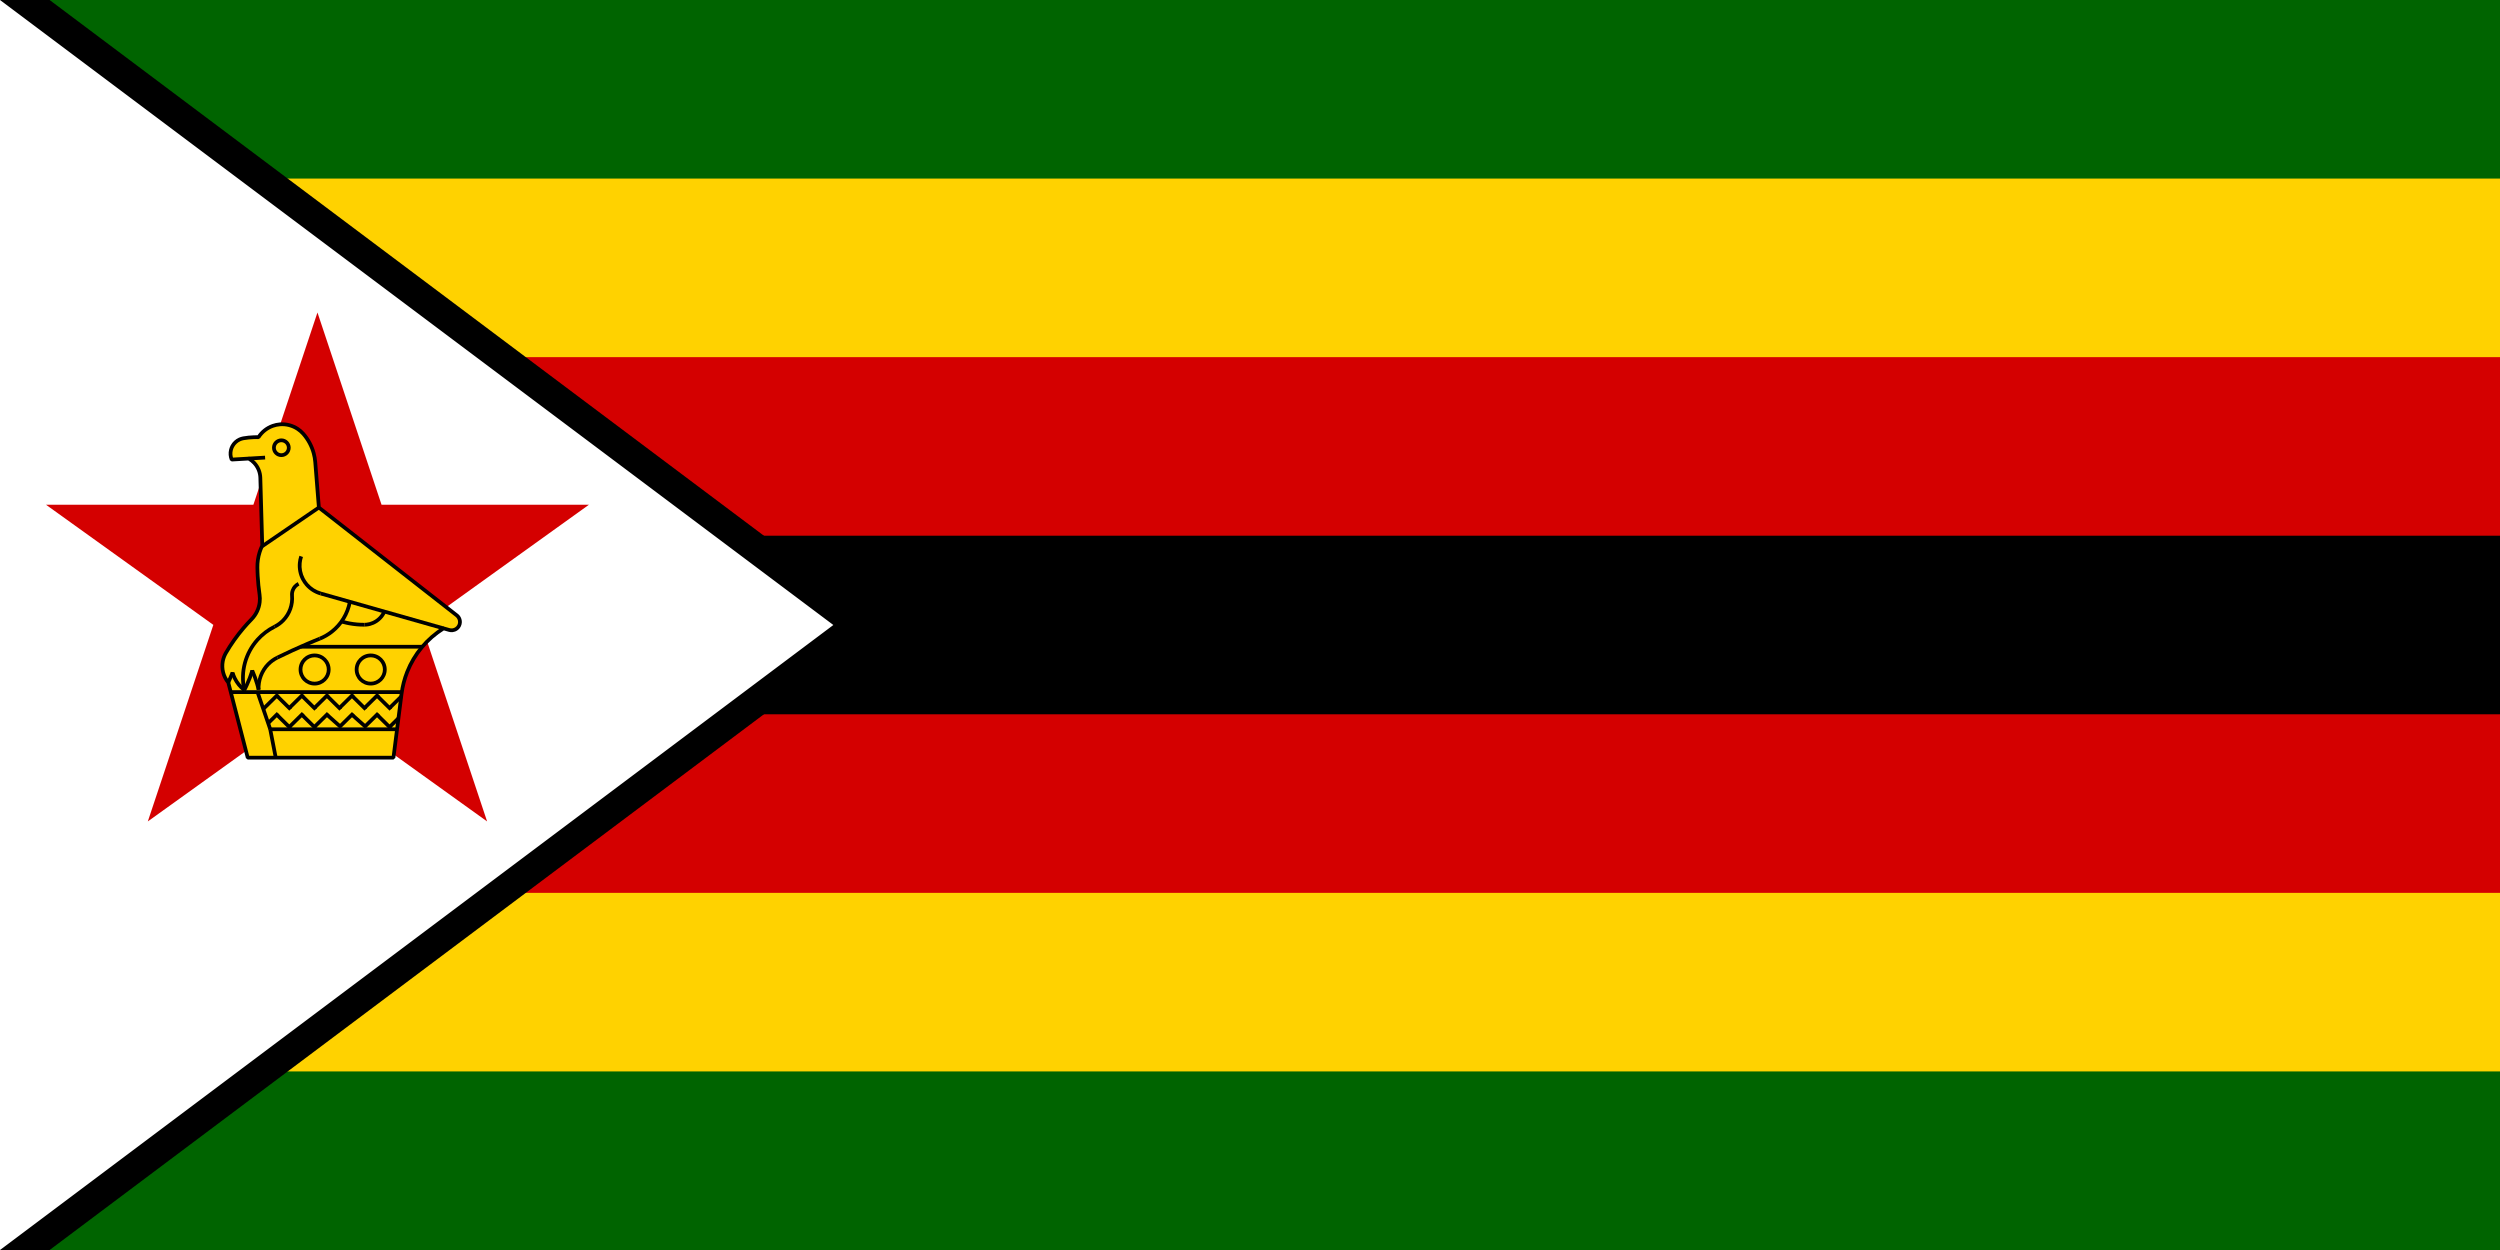
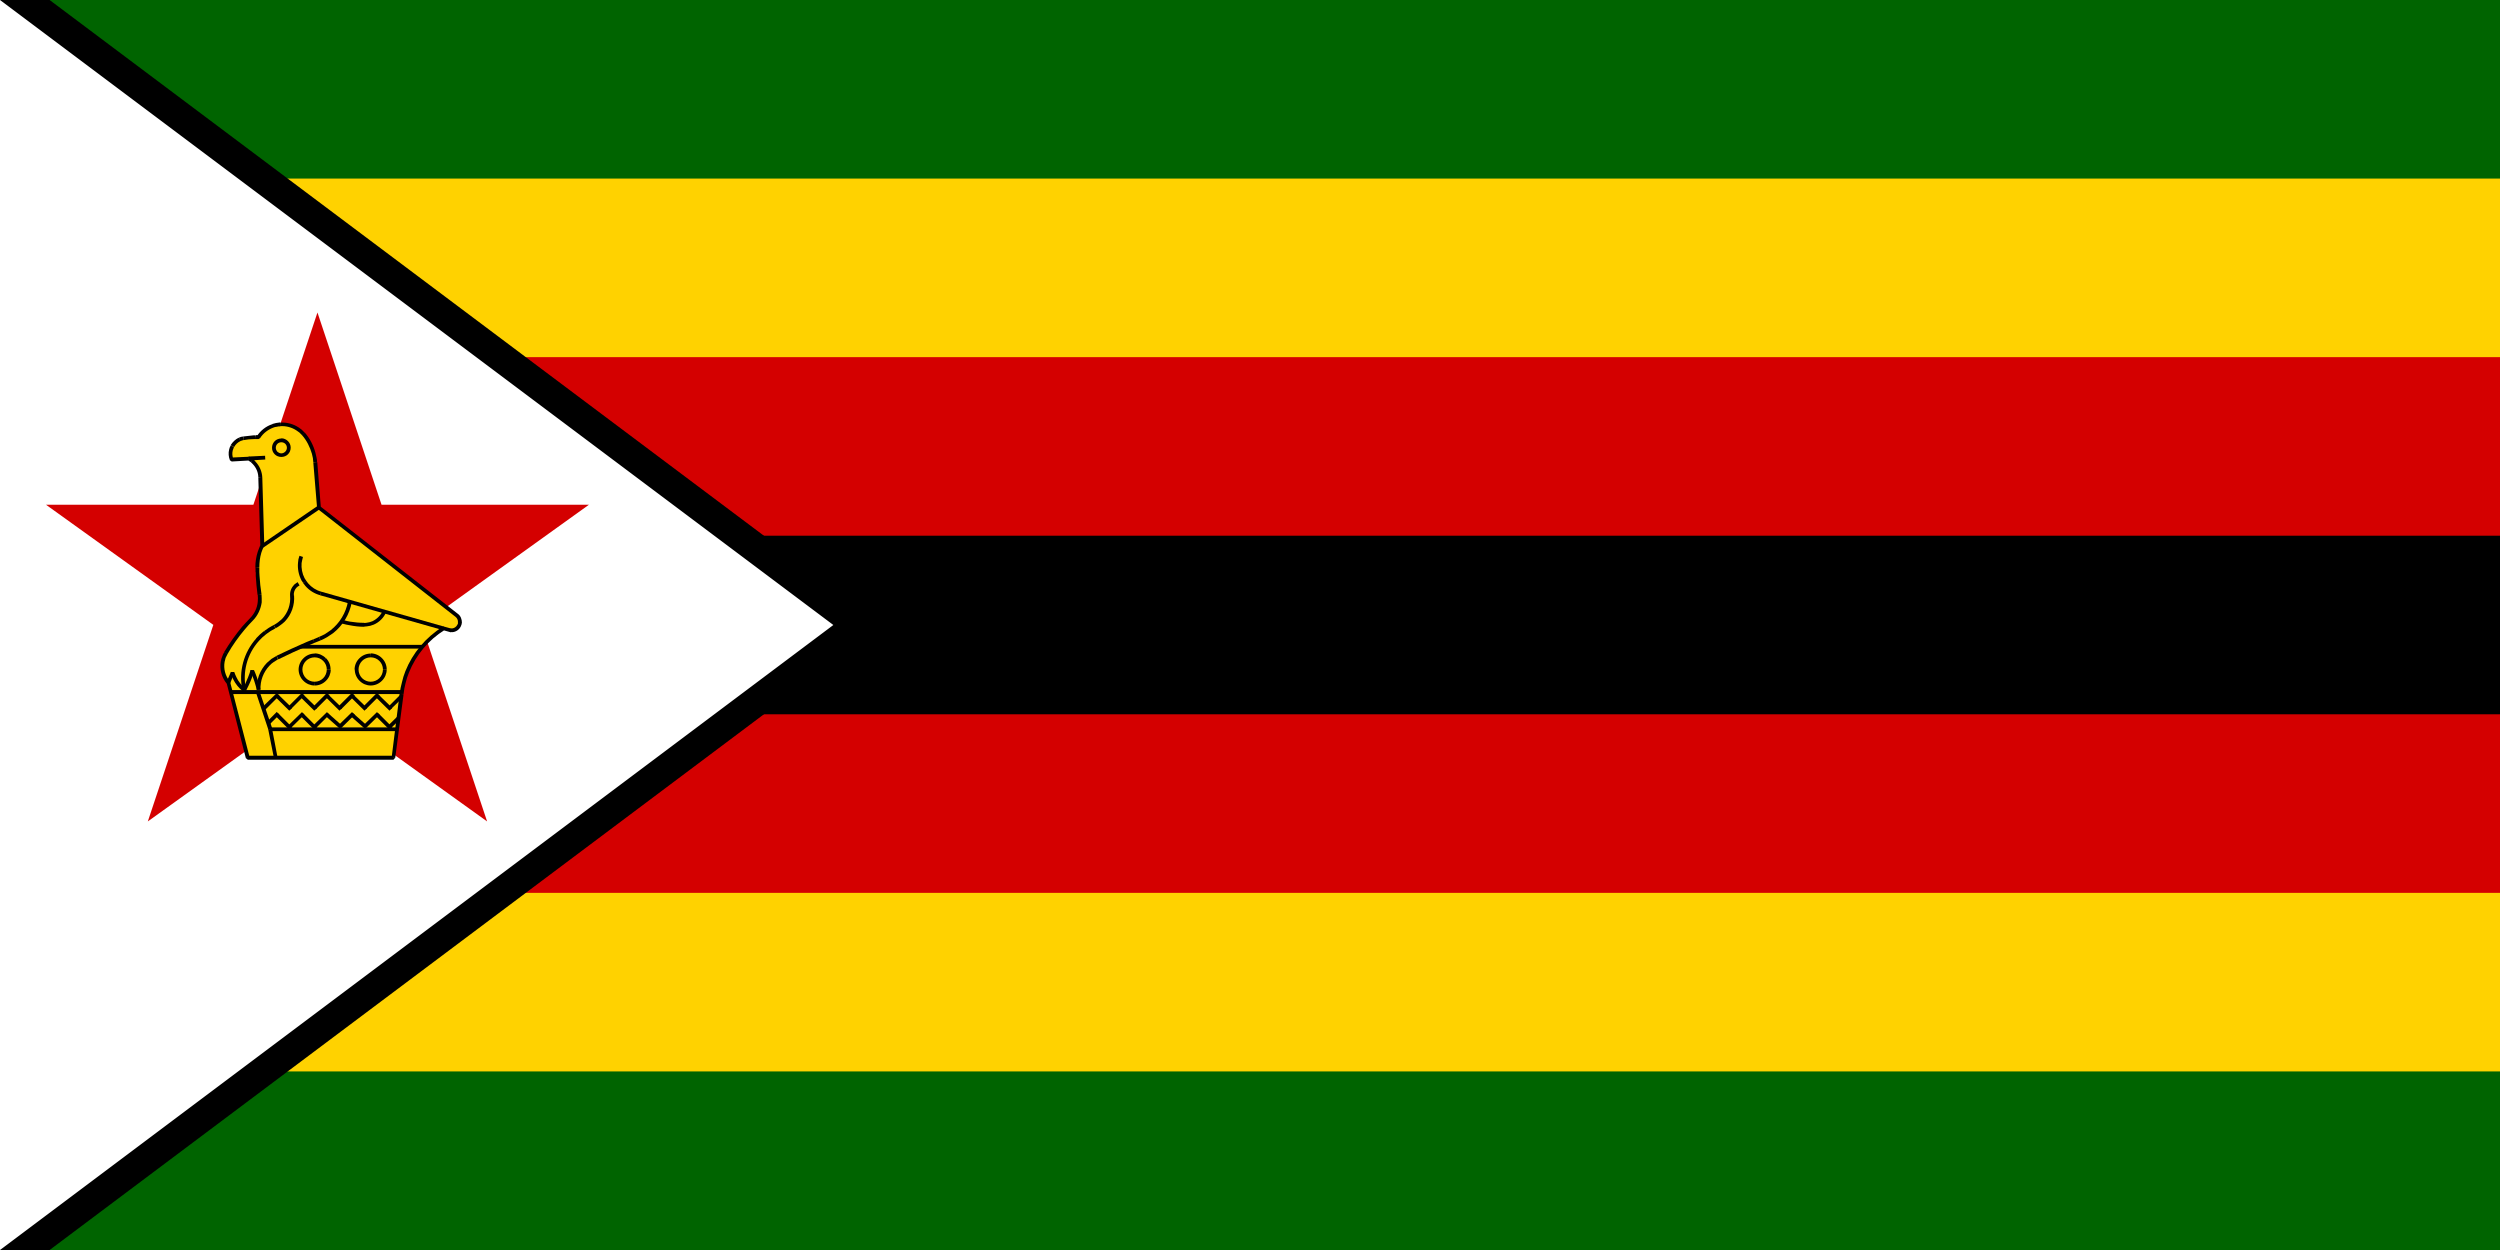
<svg xmlns="http://www.w3.org/2000/svg" width="1260" height="630">
-   <path d="M0 0h1260v630H0z" fill="#006400" />
-   <path d="M0 90h1260v450H0z" fill="#ffd200" />
-   <path d="M0 180h1260v270H0z" fill="#d40000" />
+   <path fill="#006400" d="M0 0h1260v630H0z" />
+   <path fill="#ffd200" d="M0 90h1260v450H0z" />
+   <path fill="#d40000" d="M0 180h1260v270H0z" />
  <path d="M0 270h1260v90H0z" />
-   <path d="M0 0v630l420-315z" stroke="#000" stroke-width="30" />
-   <path d="M0 0v630l420-315z" fill="#fff" />
-   <path id="star5" fill="#d40000" d="M0-25L15,20L-24-8L24-8L-15,20" transform="translate(160,300)scale(5.7)" />
-   <path d="M152.876 218.668c-2.928-3.353-7.263-5.134-11.703-4.806-4.44.327-8.466 2.726-10.87 6.473-2.549-.062-5.099.125-7.612.557-2.351.404-4.39 1.855-5.542 3.943-1.154 2.087-1.295 4.586-.386 6.79l8.589-.509c3.519 1.986 5.74 5.67 5.856 9.709l.968 34.131c-1.659 3.428-2.498 7.195-2.45 11.005.059 4.585.423 9.161 1.091 13.698.67 4.556-.828 9.163-4.05 12.453-4.994 5.1-9.336 10.799-12.927 16.967-2.757 4.739-2.271 10.691 1.217 14.919l9.786 37.866h73.45l4.076-32.127c1.73-13.64 9.508-25.775 21.178-33.043l2.89.821c1.942.55 4.001-.35 4.916-2.15.914-1.8.427-3.995-1.164-5.239l-69.482-54.332-1.826-22.868c-.421-5.274-2.527-10.272-6.005-14.258" fill="#ffd200" fill-rule="evenodd" />
-   <path d="M152.172 219.29l-.058-.065 1.407-1.245.058.065zm-.058-.065c-.38-.43-.793-.838-1.229-1.218l1.238-1.416c.487.425.956.89 1.398 1.389zm.012-2.637v.003l-.619.708zm-1.238 1.422c-.436-.38-.892-.727-1.357-1.036l1.039-1.57c.548.364 1.068.759 1.556 1.184zm-1.357-1.036c-2.414-1.604-5.326-2.387-8.29-2.168l-.133-1.887c3.374-.249 6.699.649 9.462 2.485zm-8.29-2.168l-.087.008-.132-1.887.087-.008zm-.227-1.88h.009l.066.943zm.147 1.887c-.601.047-1.173.13-1.709.245l-.391-1.842c.661-.141 1.315-.24 1.953-.29zm-1.709.245c-.559.118-1.11.276-1.644.465l-.627-1.775c.61-.216 1.24-.395 1.88-.532zm-1.644.465c-2.734.968-5.109 2.825-6.712 5.321l-1.584-1.016c1.83-2.852 4.543-4.975 7.669-6.08zm-6.712 5.321l-.815.435.022-.943zm-.815.435c-.092-.002-.187-.004-.252-.004l.022-1.886c.111.001.196.004.276.004l-.045 1.887zm-.252-.004h-.003l.014-.943zm-.003 0c-.346-.004-.695-.008-1.037-.004l-.014-1.886c.361-.003.726-.002 1.082.004zm-1.037-.004c-.327.002-.676.012-1.033.022l-.066-1.886c.346-.012.709-.022 1.084-.022zm-1.033.022c-1.718.061-3.427.24-5.104.527l-.317-1.856c1.779-.306 3.571-.493 5.355-.557zm-5.104.527l-.037.008-.317-1.856.037-.008.317 1.856zm-.358-1.85h.003l.158.928-.163-.928zm.325 1.856c-.295.051-.581.122-.851.205l-.551-1.799c.357-.11.719-.2 1.078-.263zm-.851.205c-.266.082-.538.188-.806.309l-.774-1.717c.325-.147.668-.279 1.029-.39zm-1.584-1.408h.003l.387.859zm.781 1.717c-1.338.608-2.465 1.636-3.188 2.947l-1.651-.907c.923-1.675 2.357-2.985 4.058-3.758zm-4.842 2.048l.003-.008.825.453zm1.658.892l-.051.095-1.658-.892.051-.095zm-1.709-.793v-.004l.829.446-.829-.442zm1.658.883c-.13.245-.252.511-.36.793l-1.76-.671c.124-.327.281-.666.462-1.005zm-2.119.126v-.004l.88.336-.88-.332zm1.76.663c-.103.272-.19.55-.259.828l-1.826-.449c.087-.353.197-.702.325-1.042zm-2.085.382v-.003l.913.224zm1.826.443c-.345 1.409-.24 2.912.324 4.283l-1.739.714c-.718-1.742-.85-3.648-.412-5.439zm-.49 5.583l-.925-.586.87-.357zm-.111-1.886l8.589-.509.111 1.887-8.589.509zm8.589-.509l.512.122-.456.821zm.512.122c.128.072.184.104.217.123l-.96 1.621c-.095-.056-.172-.102-.172-.102l.913-1.643zm.217.123c.519.306 1.015.651 1.481 1.027l-1.178 1.467c-.393-.317-.815-.61-1.261-.873zm1.481 1.027c.464.374.903.782 1.305 1.216l-1.377 1.281c-.34-.367-.711-.712-1.106-1.03zm1.305 1.216c2.036 2.186 3.252 5.071 3.339 8.139l-1.886.051c-.074-2.608-1.105-5.056-2.83-6.909zm3.339 8.139l.968 34.13-1.887.051-.968-34.131zm.968 34.13l-.096.434-.847-.408.943-.026zm-.096.434c-.055.113-.132.277-.209.445l-1.709-.789c.062-.136.132-.284.223-.473zm-1.918-.34v-.003l.854.395-.854-.39zm1.709.781c-.207.452-.404.923-.588 1.4l-1.754-.678c.191-.497.403-1.001.633-1.503zm-2.345.725l.003-.003.877.339zm1.76.672c-.181.472-.346.949-.496 1.429l-1.799-.56c.162-.516.34-1.032.535-1.54zm-.496 1.429c-.734 2.357-1.095 4.829-1.064 7.32l-1.886.022c-.034-2.682.357-5.351 1.152-7.901l1.799.56zm-1.064 7.32c.001.159.003.322.009.496l-1.886.03c-.002-.157-.003-.332-.009-.505l1.886-.022zm.009.496c.012.612.026 1.243.051 1.886l-1.886.066c-.022-.622-.041-1.266-.051-1.923l1.886-.03zm.051 1.886c.02.601.05 1.231.087 1.885l-1.886.103c-.034-.612-.063-1.254-.087-1.922zm.087 1.885c.171 3.129.483 6.235.934 9.305l-1.865.272c-.464-3.158-.784-6.321-.956-9.474zm.934 9.305l.009.044-1.865.272-.009-.044zm.009.044v.003l-.932.133zm0 .003c.098.682.152 1.364.161 2.033l-1.887.022c-.009-.599-.055-1.199-.139-1.789l1.865-.265zm.161 2.033c.009.666-.026 1.341-.105 2.011l-1.872-.214c.066-.578.097-1.175.09-1.776l1.887-.022zm-.105 2.011c-.398 3.413-1.914 6.646-4.374 9.158l-1.341-1.32c2.161-2.207 3.493-5.049 3.843-8.052zm-4.374 9.158l-.003.009-.667-.667zm-.003.009c-.026.026.159-.211.109-.135l-1.57-1.046c.054-.082.092-.12.126-.154zm.109-.135l-.115.137-.67-.66zm-.115.137c-.647.661-1.326 1.381-2.033 2.154l-1.392-1.274c.638-.699 1.334-1.432 2.084-2.199zm-3.425.882v-.003l.696.637zm1.392 1.268c-.681.746-1.338 1.49-1.962 2.222l-1.429-1.223c.668-.784 1.337-1.542 1.999-2.267zm-3.395.999h.003l.714.612-.719-.612zm1.437 1.223c-3.294 3.87-6.237 8.02-8.785 12.397l-1.627-.943c2.618-4.496 5.624-8.74 8.975-12.677zm-10.417 11.454h.003l.814.472-.818-.472zm1.636.943l-.037.063-1.636-.943.037-.063zm-.037.063c-.36.627-.657 1.266-.889 1.903l-1.768-.642c.278-.765.619-1.506 1.021-2.205zm-.889 1.903c-.237.655-.418 1.324-.538 1.992l-1.85-.331c.14-.782.347-1.553.619-2.302zm-.538 1.992c-.621 3.45.268 7.082 2.588 9.893l-1.452 1.193c-2.676-3.242-3.703-7.436-2.986-11.417zm2.588 9.893l.184.36-.91.236zm.184.36l9.787 37.866-1.82.473-9.787-37.866zm8.877 39.045l-.91-.707.91-.237zm0-1.886h73.45v1.886h-73.454zm74.383 1.061l-.932.825v-.943zm-1.865-.235l4.076-32.127 1.865.235-4.076 32.127zm5.945-31.895l-.003.003-.933-.118zm-1.872-.228c.014-.115-.026.23.012-.058l1.865.244c-.034.255.014-.106-.003.043l-1.871-.229zm1.875.182v.003l-.933-.122.933.118zm-1.865-.235c.25-1.961.621-3.881 1.102-5.741l1.827.464c-.469 1.815-.827 3.658-1.063 5.513zm1.102-5.741c.485-1.882 1.086-3.724 1.793-5.509l1.754.693c-.68 1.721-1.258 3.485-1.721 5.281zm1.793-5.509c3.638-9.191 10.148-17.091 18.711-22.424l.995 1.6c-8.215 5.117-14.461 12.697-17.952 21.517zm18.711-22.424l.752-.107-.254.906zm.752-.107l2.89.82-.509 1.813-2.89-.82zm2.89.82h.003l-.258.907zm.003 0l.022.009-.515 1.813-.022-.009zm-.485 1.82h-.009l.258-.906zm.5-1.813c.195.053.41.09.638.106l-.139 1.887c-.315-.022-.652-.083-.999-.179zm.638.106c.223.014.436.012.631-.012l.22 1.871c-.336.04-.669.049-.99.026zm.631-.012c1.061-.126 2.028-.769 2.534-1.768l1.681.847c-.801 1.578-2.325 2.592-3.995 2.792zm4.219-.924l-.003.003-.841-.423zm-1.687-.841l.012-.022 1.687.841-.012.022zm.012-.022c.101-.202.18-.407.234-.605l1.814.501c-.09.326-.211.646-.361.945zm2.051-.108l-.003.003-.907-.25zm-1.82-.494c.052-.196.089-.406.105-.622l1.887.139c-.022.319-.082.648-.171.977zm1.991-.487v.003l-.943-.07zm-1.887-.133c.079-1.07-.366-2.144-1.246-2.833l1.157-1.482c1.394 1.089 2.098 2.775 1.975 4.447zm-1.246-2.833l-69.482-54.332 1.157-1.482 69.482 54.333zm-69.482-54.332l-.365-.667.943-.074zm-.365-.667l-1.826-22.868 1.886-.147 1.827 22.868zm-1.826-22.868l-.009-.08 1.886-.148.009.08zm1.88-.231v.003l-.943.074zm-1.886.154c-.061-.742-.151-1.448-.266-2.111l1.856-.317c.136.782.236 1.544.296 2.274zm-.266-2.111c-.12-.691-.274-1.381-.457-2.063l1.82-.485c.197.73.361 1.477.493 2.231zm-.457-2.063c-.933-3.48-2.651-6.723-5.041-9.461l1.416-1.238c2.583 2.96 4.439 6.46 5.445 10.215M152.688 280.721c-.009.02.014-.04-.012.037l-1.805-.545c.009-.026.014-.042.04-.11l1.775.618zm-.012.037l-.009.022-.895-.295zm-.009.022c-.169.508-.306 1.011-.408 1.503l-1.841-.383c.123-.588.277-1.16.46-1.711zm-.408 1.503c-.107.511-.185 1.023-.232 1.526l-1.871-.169c.055-.588.143-1.171.262-1.74zm-.232 1.526c-.246 2.614.267 5.27 1.511 7.634l-1.666.877c-1.413-2.687-1.995-5.706-1.716-8.68zm1.511 7.634l.012.02-1.666.877-.012-.02 1.666-.877zm.012.02c.244.463.515.91.806 1.335l-1.554 1.06c-.333-.485-.641-.994-.917-1.52zm.806 1.335c.294.43.612.842.943 1.226l-1.423 1.229c-.385-.446-.747-.914-1.076-1.394zm.943 1.226c1.726 1.995 4.013 3.468 6.596 4.199l-.509 1.814c-2.938-.832-5.542-2.509-7.51-4.783" />
-   <path d="M161.238 256.571l-28.522 19.491-1.061-1.555 28.523-19.491" />
-   <path d="M145.544 225.657c0-2.067-1.676-3.743-3.743-3.743-2.067 0-3.743 1.676-3.743 3.743 0 2.067 1.676 3.743 3.743 3.743 2.067 0 3.743-1.676 3.743-3.743" fill="#ffd200" fill-rule="evenodd" />
-   <path d="M144.601 225.657v-.008h1.886v.008zm0-.008c-.001-.771-.314-1.472-.818-1.974l1.326-1.335c.849.848 1.376 2.019 1.378 3.309zm-.818-1.974c-.503-.502-1.201-.816-1.969-.818l.009-1.886c1.281.004 2.445.528 3.288 1.37l-1.326 1.335zm-1.966-2.704h.003l-.003.943zm0 1.886h-.014v-1.886h.014zm-.014 0h-.009v-1.886h.009zm-.009 0c-.771.001-1.471.315-1.974.818l-1.334-1.326c.848-.849 2.019-1.376 3.308-1.378zm-1.974.818c-.501.502-.816 1.201-.818 1.969l-1.886-.008c.003-1.282.528-2.445 1.37-3.288l1.334 1.326zm-2.704 1.965v-.003l.943.003zm1.886 0v.015h-1.886v-.015zm0 .015v.008h-1.886v-.008zm0 .008c.001.772.314 1.472.818 1.974l-1.326 1.335c-.849-.848-1.376-2.02-1.378-3.309zm.818 1.974c.503.502 1.201.816 1.969.818l-.009 1.886c-1.282-.004-2.446-.528-3.288-1.37l1.327-1.335zm1.965 2.704h-.003l.003-.943zm0-1.886h.014v1.886h-.014zm.014 0h.009v1.886h-.009zm.009 0c.772-.001 1.471-.315 1.974-.818l1.334 1.326c-.848.849-2.02 1.376-3.308 1.378zm1.974-.818c.501-.502.816-1.201.818-1.968l1.886.008c-.003 1.281-.528 2.445-1.37 3.288l-1.334-1.326zm2.704-1.965v.003l-.943-.003zm-1.886 0v-.015h1.886v.015M137.975 314.998l.066-.034.841 1.687-.066.034-.841-1.688zm.91 1.651l-.003.003-.42-.844zm-.847-1.681c.772-.39 1.501-.839 2.175-1.339l1.12 1.51c-.765.567-1.586 1.074-2.449 1.51zm2.175-1.339c.676-.5 1.308-1.057 1.885-1.658l1.356 1.304c-.646.671-1.356 1.298-2.12 1.864zm1.885-1.658c2.953-3.07 4.525-7.329 4.142-11.743l1.886-.163c.432 4.957-1.342 9.748-4.672 13.211M150.917 295.087l-.066.034-.841-1.687.066-.034.841 1.688zm-.914-1.651l.009-.003.42.844zm.856 1.681c-.269.138-.515.29-.73.451l-1.127-1.503c.322-.242.658-.453 1.001-.629zm-.73.451c-.224.168-.437.358-.631.561l-1.362-1.296c.262-.275.554-.535.866-.769zm-.631.561c-.98 1.029-1.5 2.457-1.372 3.937l-1.886.163c-.175-2.019.544-3.975 1.896-5.395M161.508 322.764l-.014.009-.699-1.747.014-.009zm-.014.009c-.972.391-1.981.805-3.013 1.233l-.724-1.74c.979-.405 1.991-.82 3.037-1.242zm-3.013 1.233c-1.006.417-2.009.841-3.005 1.265l-.738-1.732c1.006-.43 2.016-.855 3.02-1.271zm-3.005 1.265c-5.126 2.187-10.204 4.513-15.225 6.973l-.826-1.695c5.034-2.466 10.141-4.806 15.313-7.012" />
-   <path d="M160.819 321.014l.034-.012.678 1.754-.034.012zm.726 1.738l-.014.003-.339-.877zm-.708-1.747c1.073-.434 2.098-.938 3.066-1.501l.943 1.627c-1.06.617-2.165 1.16-3.301 1.621zm3.066-1.501c.957-.556 1.888-1.192 2.78-1.897l1.172 1.482c-.933.736-1.939 1.42-3.009 2.042zm2.78-1.897c4.513-3.562 7.66-8.683 8.721-14.477l1.85.338c-1.145 6.259-4.537 11.784-9.399 15.621M151.543 325.004h61.294v1.887h-61.294" />
-   <path d="M165.669 337.442c0-3.926-3.182-7.108-7.107-7.108-3.926 0-7.107 3.182-7.107 7.108 0 3.924 3.181 7.107 7.107 7.107 3.924 0 7.107-3.182 7.107-7.107" fill="#ffd200" fill-rule="evenodd" />
-   <path d="M164.726 337.442v-.009h1.886v.009zm0-.009c-.001-1.698-.694-3.24-1.808-4.354l1.334-1.335c1.454 1.454 2.358 3.468 2.36 5.689zm-.478-5.689h.003l-.667.667.663-.667zm-1.326 1.335c-1.112-1.11-2.649-1.8-4.344-1.803v-1.886c2.213.003 4.218.905 5.67 2.355zm-4.344-1.803h-.014v-1.886h.014zm-.014 0h-.009v-1.886h.009zm-.009 0c-1.701.001-3.242.691-4.353 1.804l-1.335-1.326c1.457-1.458 3.47-2.362 5.688-2.364zm-4.353 1.804c-1.11 1.112-1.8 2.649-1.803 4.345h-1.886c.003-2.214.905-4.219 2.355-5.671zm-1.803 4.345v.014h-1.886v-.014zm0 .014v.009h-1.886v-.009zm0 .009c.001 1.7.692 3.242 1.804 4.353l-1.326 1.334c-1.459-1.457-2.362-3.471-2.364-5.687zm1.804 4.353c1.111 1.11 2.649 1.799 4.344 1.803V345.49c-2.213-.003-4.219-.905-5.67-2.355zm4.344 1.803h.014V345.49h-.014zm.014 0h.009V345.49h-.009zm.009 0c1.697-.001 3.239-.694 4.353-1.808l1.335 1.334c-1.455 1.454-3.468 2.358-5.688 2.36zm5.688-.478v.003l-.667-.667.667.663zm-1.335-1.326c1.11-1.112 1.8-2.649 1.803-4.344h1.886c-.003 2.212-.905 4.217-2.354 5.67zm1.803-4.344v-.014h1.886v.014" />
-   <path d="M193.946 337.442c0-3.926-3.182-7.108-7.107-7.108-3.926 0-7.108 3.182-7.108 7.108 0 3.924 3.182 7.107 7.108 7.107 3.924 0 7.107-3.182 7.107-7.107" fill="#ffd200" fill-rule="evenodd" />
-   <path d="M193.003 337.442v-.009h1.886v.009zm0-.009c-.001-1.698-.694-3.24-1.808-4.354l1.335-1.335c1.454 1.454 2.358 3.468 2.36 5.689zm-.478-5.689h.003l-.667.667.663-.667zm-1.326 1.335c-1.112-1.11-2.649-1.8-4.344-1.803v-1.886c2.213.003 4.218.905 5.67 2.355zm-4.344-1.803h-.014v-1.886h.014zm-.014 0h-.009v-1.886h.009zm-.009 0c-1.701.001-3.244.692-4.355 1.804l-1.334-1.326c1.457-1.458 3.47-2.362 5.689-2.364zm-4.355 1.804c-1.11 1.112-1.8 2.649-1.803 4.345h-1.886c.003-2.214.905-4.219 2.355-5.671zm-1.803 4.345v.014h-1.886v-.014zm0 .014v.009h-1.886v-.009zm0 .009c.001 1.7.692 3.242 1.804 4.353l-1.326 1.334c-1.459-1.457-2.362-3.471-2.364-5.687zm1.804 4.353c1.112 1.11 2.649 1.799 4.345 1.803V345.49c-2.214-.003-4.218-.905-5.671-2.355zm4.345 1.803h.014V345.49h-.014zm.014 0h.009V345.49h-.009zm.009 0c1.697-.001 3.239-.694 4.353-1.808l1.335 1.334c-1.454 1.454-3.468 2.358-5.688 2.36zm5.688-.478v.003l-.667-.667.667.663zm-1.335-1.326c1.11-1.112 1.8-2.649 1.803-4.344h1.886c-.003 2.212-.905 4.217-2.355 5.67zm1.803-4.344v-.014h1.886v.014M172.409 312.321c.333.1.665.194.994.282l-.485 1.82c-.35-.094-.704-.194-1.048-.297zm.994.282c.523.14 1.027.266 1.506.374l-.413 1.835c-.55-.124-1.078-.254-1.578-.389zm1.506.374c.507.113 1.014.218 1.518.311l-.338 1.85c-.535-.098-1.068-.209-1.593-.326zm1.518.311c2.364.434 4.782.647 7.212.633l.009 1.886c-2.525.014-5.057-.21-7.556-.669" />
-   <path d="M183.639 313.922c.333-.001.653-.02.947-.048l.192 1.871c-.391.04-.771.061-1.133.063l-.009-1.886zm.947-.048h.003l.092.936-.096-.936zm.003 0c.532-.052 1.061-.151 1.578-.286l.479 1.82c-.604.16-1.232.274-1.872.338zm1.578-.286c.508-.134 1.01-.311 1.494-.524l.759 1.724c-.567.25-1.162.459-1.774.62zm1.494-.524c2.28-1.005 4.161-2.838 5.198-5.207l1.724.751c-1.232 2.813-3.462 4.988-6.163 6.18" />
-   <path d="M223.292 317.6l-61.903-17.562.509-1.814 61.903 17.562M116.302 347.876h86.194v1.886h-86.194M136.199 366.608h63.91v1.886h-63.91" />
-   <path d="M166.077 360.204l-6.974 6.88-1.32-1.341 6.974-6.881" />
-   <path d="M152.787 359.532l6.975 6.882-1.32 1.341-6.975-6.881" />
-   <path d="M153.447 360.204l-6.975 6.88-1.32-1.341 6.975-6.881" />
-   <path d="M140.156 359.532l6.976 6.882-1.32 1.341-6.976-6.881M178.707 360.204l-6.974 6.88-1.32-1.341 6.974-6.881" />
-   <path d="M165.417 359.532l6.975 6.211-1.32 1.341-6.975-6.21M191.34 360.204l-6.976 6.88-1.32-1.341 6.976-6.881" />
-   <path d="M178.048 359.532l6.976 6.211-1.32 1.341-6.976-6.21M201.471 362.682l-4.476 4.402-1.32-1.341 4.476-4.402" />
-   <path d="M190.679 359.532l6.975 6.882-1.32 1.341-6.975-6.881M166.077 350.632l-6.974 6.881-1.32-1.341 6.974-6.882" />
-   <path d="M152.787 349.962l6.975 6.881-1.32 1.341-6.975-6.88" />
-   <path d="M153.447 350.632l-6.975 6.881-1.32-1.341 6.975-6.882" />
-   <path d="M140.156 349.962l6.976 6.881-1.32 1.341-6.976-6.88M178.707 350.632l-6.974 6.881-1.32-1.341 6.974-6.882" />
-   <path d="M165.417 349.962l6.975 6.881-1.32 1.341-6.975-6.88M191.34 350.632l-6.976 6.881-1.32-1.341 6.976-6.882" />
-   <path d="M178.048 349.962l6.976 6.881-1.32 1.341-6.976-6.88M202.859 351.747l-5.865 5.767-1.32-1.341 5.865-5.767" />
-   <path d="M190.679 349.962l6.975 6.881-1.32 1.341-6.975-6.88M133.663 231.569l-8.255.49-.111-1.887 8.256-.49M138.8 316.693l-.026.012-.81-1.702.026-.012.811 1.702zm-.852-1.682l.014-.009.405.851zm.84 1.687c-1.603.801-3.099 1.741-4.473 2.791l-1.142-1.495c1.477-1.129 3.073-2.133 4.775-2.983zm-4.473 2.791c-1.375 1.052-2.641 2.228-3.786 3.501l-1.401-1.26c1.215-1.352 2.568-2.607 4.044-3.736zm-3.786 3.501c-5.866 6.53-8.46 15.645-6.486 24.617l-1.841.404c-2.108-9.578.663-19.308 6.926-26.282M140.248 332.242l-.115.057-.825-1.694.115-.057zm-.948-1.634l.009-.003.413.847zm.841 1.687c-.804.402-1.564.865-2.271 1.378l-1.106-1.525c.793-.576 1.643-1.094 2.537-1.541zm-2.271 1.378c-.712.518-1.375 1.088-1.979 1.7l-1.341-1.32c.683-.693 1.425-1.332 2.214-1.905zm-1.979 1.7c-3.111 3.148-4.848 7.705-4.619 12.292l-1.862.067c-.255-5.115 1.662-10.159 5.14-13.678" />
-   <path d="M118.123 338.769l-1.768-.118-.026.693c-.009-.026.03-.679.026-.693l1.769.119zm-1.794.575l1.798-.56-1.772-.133zm1.798-.56c.133.453.289.906.463 1.353l-1.753.684c-.19-.488-.356-.964-.507-1.477zm.463 1.353c.173.446.367.882.575 1.302l-1.687.832c-.234-.476-.45-.961-.641-1.45zm.575 1.302c1.074 2.178 2.625 4.109 4.547 5.636l-1.172 1.474c-2.138-1.7-3.865-3.849-5.062-6.277" />
-   <path d="M118.078 339.402l-2.16 4.971-1.724-.751 2.16-4.971M122.203 348.013l.085-.641 1.687.841-.009.02zm1.772.199l-1.68-.856zm-1.68-.856c.233-.445.453-.88.661-1.302l1.694.826c-.228.464-.456.916-.682 1.346zm.661-1.302c.246-.501.459-.944.63-1.317l1.709.781c-.24.522-.455.977-.645 1.363zm.63-1.317c1.04-2.262 1.933-4.6 2.671-6.994l1.798.552c-.758 2.462-1.681 4.876-2.76 7.223" />
-   <path d="M129.409 347.732l-.009-.026 1.835-.419.009.026zm1.828-.451v.003l-.917.21.917-.214zm-1.835.427c-.116-.493-.228-.945-.33-1.341l1.82-.473c.132.508.248.97.345 1.386zm-.33-1.341c-.098-.375-.222-.82-.369-1.331l1.814-.516c.111.386.237.847.375 1.374zm1.441-1.851l.003.003-.907.258.903-.262zm-1.805.524c-.652-2.254-1.46-4.475-2.412-6.643l-.04-.655 1.763-.104c.979 2.225 1.813 4.525 2.494 6.878M137.971 381.658l-2.731-14.049 1.852-.36 2.731 14.049" />
-   <path d="M135.308 367.854l-6.41-18.733 1.784-.605 6.41 18.733" />
-   <path d="M140.817 360.204l-5.008 4.945-1.32-1.341 5.008-4.945M140.817 350.632l-7.458 7.356-1.32-1.341 7.458-7.356" />
+   <path stroke="#000" stroke-width="30" d="M0 0v630l420-315z" />
+   <path fill="#fff" d="M0 0v630l420-315z" />
+   <path fill="#d40000" d="M160 157.5 245.5 414 23.2 254.4h273.6L74.5 414" />
+   <path fill="#ffd200" fill-rule="evenodd" d="M152.9 218.7a14.2 14.2 0 0 0-22.6 1.6c-2.5 0-5.1.2-7.6.6a7.9 7.9 0 0 0-6 10.7l8.7-.5c3.5 2 5.7 5.7 5.8 9.7l1 34.2a24.5 24.5 0 0 0-2.5 11c0 4.5.4 9.1 1.1 13.7.7 4.5-.8 9.1-4 12.4a86 86 0 0 0-13 17 13 13 0 0 0 1.3 14.9l9.7 37.9h73.5l4-32.2a45.7 45.7 0 0 1 21.2-33l3 .8a4.2 4.2 0 0 0 3.7-7.4l-69.5-54.3-1.8-22.9a24.7 24.7 0 0 0-6-14.2" />
+   <path d="m152.2 219.3 1.3-1.3zm0 0-1.3-1.3 1.2-1.4 1.4 1.4zm0-2.7-.7.7zm-1.3 1.4-1.4-1 1-1.6 1.6 1.2zm-1.4-1a13.2 13.2 0 0 0-8.3-2.2V213a15 15 0 0 1 9.4 2.5zm-8.3-2.2-.2-1.9h.1zm-.2-1.9v1zm.2 2c-.6 0-1.2 0-1.7.2l-.4-1.9a15 15 0 0 1 2-.3zm-1.7.2c-.6 0-1.2.2-1.7.4l-.6-1.8 1.9-.5zm-1.7.4c-2.7 1-5.1 2.8-6.7 5.3l-1.6-1c1.8-2.8 4.6-5 7.7-6zm-6.7 5.3-.8.5v-1zm-.8.5h-.3v-2h.3v2zm-.3 0v-1zm0 0h-1v-2h1zm-1 0h-1l-.1-1.9h1zm-1 0c-1.8 0-3.5.2-5.1.5l-.4-1.8 5.4-.6zm-5.1.5-.4-1.8.4 1.8zm-.4-1.8.2.9-.2-1zm.3 1.8a7 7 0 0 0-.8.2l-.6-1.8 1-.2zm-.8.2a7 7 0 0 0-.8.3l-.8-1.7 1-.4zm-1.6-1.4.4.9zm.8 1.7a7 7 0 0 0-3.2 3l-1.7-1c1-1.6 2.4-2.9 4-3.7zm-4.9 2 .9.5zm1.7 1-1.7-.8v-.1zm-1.7-.8.8.4-.8-.4zm1.6.9-.3.8-1.8-.7.5-1zm-2 .1.8.3-.9-.3zm1.7.7-.3.8-1.8-.5.3-1zm-2.1.3.9.3zm1.8.5a7 7 0 0 0 .3 4.3l-1.7.7a8.8 8.8 0 0 1-.4-5.5zm-.5 5.6-.9-.6.9-.4zm0-2 8.5-.4.1 1.9-8.6.5zm8.5-.4h.5l-.4 1zm.5 0 .2.2-1 1.6h-.1l1-1.7zm.2.2 1.5 1-1.2 1.5-1.2-.9zm1.5 1c.5.4 1 .8 1.3 1.3l-1.4 1.2-1-1zm1.3 1.3c2 2.1 3.3 5 3.4 8.1h-2c0-2.6-1-5-2.8-6.9zm3.4 8.1 1 34.1h-2l-1-34zm1 34.1-.2.5-.8-.4h1zm-.2.5-.2.4-1.7-.8.2-.5zm-1.9-.4.9.4-.9-.4zm1.7.8-.6 1.4-1.7-.7.6-1.5zm-2.3.7.9.4zm1.7.7-.5 1.4-1.8-.5.6-1.6zm-.5 1.4c-.7 2.4-1 4.9-1 7.3h-2c0-2.6.4-5.3 1.2-7.8l1.8.5zm-1 7.3v.5h-2v-.4h2zm0 .5v2h-1.9v-2h1.9zm0 2 .1 1.8-1.9.1v-1.9zm.1 1.8c.2 3.1.5 6.3 1 9.3l-2 .3c-.4-3.2-.7-6.3-.9-9.5zm1 9.3-1.9.3zm0 0-1 .2zm0 0 .1 2.1H130l-.1-1.8 1.9-.2zm.1 2.1v2l-2-.2.1-1.8h2zm0 2c-.5 3.4-2 6.7-4.5 9.2l-1.3-1.3c2.2-2.3 3.5-5.1 3.8-8.1zm-4.5 9.2-.6-.7zm0 0 .2-.2-1.6-1 .1-.2zm.2-.2-.2.2-.6-.7zm-.2.2-2 2.1-1.4-1.2 2.1-2.2zm-3.4.9.7.6zm1.4 1.2-2 2.3-1.4-1.3 2-2.2zm-3.4 1 .7.6-.7-.6zm1.4 1.3c-3.2 3.8-6.2 8-8.7 12.4l-1.7-1c2.7-4.5 5.7-8.7 9-12.7zM113 328.6l.8.5-.8-.5zm1.7 1-1.7-1zm0 0-1 2-1.7-.7c.2-.8.6-1.5 1-2.2zm-1 2-.5 2-1.8-.4c0-.8.3-1.6.6-2.3zm-.5 2c-.6 3.4.3 7 2.6 9.8l-1.5 1.2a14 14 0 0 1-3-11.4zm2.6 9.8.2.4-1 .2zm.2.4 9.8 37.8-1.9.5-9.7-37.9zm8.8 39-.9-.7 1-.2zm0-1.9h73.5v2h-73.5zm74.4 1-.9 1v-1zm-1.8-.2 4-32 2 .2-4.2 32zm6-31.8-1-.2zm-2-.3s0 .3 0 0l2 .2c-.1.3 0-.1 0 0l-2-.2zm2 .2-1-.1 1 .1zm-2-.2c.3-2 .7-4 1.2-5.8l1.8.5c-.5 1.8-.8 3.7-1 5.5zm1.2-5.8a35 35 0 0 1 1.7-5.5l1.8.7c-.7 1.7-1.3 3.5-1.7 5.3zm1.7-5.5c3.7-9.2 10.2-17 18.8-22.4l1 1.6a44.8 44.8 0 0 0-18 21.5zm18.8-22.4.7-.1-.2.9zm.7-.1 2.9.8-.5 1.8-2.9-.8zm2.9.8-.3 1zm0 0-.5 1.8zm-.5 1.8.3-.9zm.5-1.8.7.1-.2 2-1-.3zm.7.1h.6l.2 1.9h-1zm.6 0c1-.1 2-.8 2.5-1.8l1.7.9a5.2 5.2 0 0 1-4 2.8zm4.2-1-.8-.3zm-1.7-.8 1.7.9zm0 0 .3-.6 1.8.5-.4 1zm2 0-.8-.3zm-1.7-.6v-.6l2 .1-.2 1zm2-.5h-1zm-2-.1c.1-1-.3-2.1-1.2-2.8l1.2-1.5c1.4 1 2 2.8 2 4.4zm-1.2-2.8-69.5-54.4 1.2-1.4 69.5 54.3zm-69.5-54.4-.3-.6 1-.1zm-.3-.6-1.9-22.9 2-.1 1.8 22.8zm-1.9-22.9 2-.2zm2-.2h-1zm-2 .1-.2-2 1.8-.4c.2.8.3 1.5.3 2.3zm-.2-2-.5-2.2 1.8-.4.5 2.2zm-.5-2.2c-1-3.4-2.6-6.7-5-9.4l1.4-1.3c2.6 3 4.4 6.5 5.4 10.3m-6.3 52.4-1.8-.5v-.1l1.8.6zm0 0-1-.2zm0 0-.4 1.6-1.9-.4.5-1.7zm-.4 1.6-.3 1.5-1.8-.2.2-1.7zm-.3 1.5c-.2 2.6.3 5.3 1.5 7.6l-1.6 1a16 16 0 0 1-1.7-8.8zm1.5 7.6-1.6 1 1.6-1zm0 0 .9 1.4-1.6 1-1-1.5zm.9 1.4.9 1.2-1.4 1.3-1.1-1.4zm.9 1.2c1.7 2 4 3.5 6.6 4.2l-.5 1.8a15 15 0 0 1-7.5-4.7" />
+   <path d="M161.2 256.6 132.7 276l-1-1.6 28.5-19.5" />
+   <path fill="#ffd200" fill-rule="evenodd" d="M145.5 225.7a3.7 3.7 0 1 0-7.4 0 3.7 3.7 0 0 0 7.4 0" />
+   <path d="M144.6 225.7h1.9zm0 0c0-.8-.3-1.5-.8-2l1.3-1.4c.9.9 1.4 2 1.4 3.3zm-.8-2c-.5-.5-1.2-.8-2-.8v-2c1.3 0 2.5.6 3.3 1.4l-1.3 1.4zm-2-2.7v1zm0 1.9v-2zm0 0v-2zm0 0c-.8 0-1.5.3-2 .8l-1.3-1.4c.8-.8 2-1.3 3.3-1.3zm-2 .8c-.5.5-.8 1.2-.8 2h-1.9c0-1.3.5-2.5 1.4-3.4l1.3 1.4zm-2.7 2h1zm1.9 0h-1.9zm0 0h-1.9zm0 0c0 .7.3 1.4.8 2l-1.3 1.3c-.9-.9-1.4-2-1.4-3.3zm.8 2c.5.4 1.2.8 2 .8v1.8c-1.3 0-2.5-.5-3.3-1.3l1.3-1.4zm2 2.6v-.9zm0-1.8v1.8zm0 0v1.8zm0 0c.8 0 1.5-.4 2-.9l1.3 1.4c-.8.8-2 1.3-3.3 1.3zm2-.9c.5-.5.8-1.2.8-2h1.9c0 1.4-.5 2.5-1.4 3.4l-1.3-1.4zm2.7-2h-1zm-1.9 0h1.9M138 315l.9 1.7-1-1.7zm.9 1.6-.4-.8zm-.9-1.6a15 15 0 0 0 2.2-1.4l1.1 1.5a12 12 0 0 1-2.4 1.5zm2.2-1.4 1.9-1.6 1.4 1.3c-.7.6-1.4 1.3-2.2 1.8zm1.9-1.6a15 15 0 0 0 4.1-11.8l2-.1a17 17 0 0 1-4.7 13.2m7.4-18.2-.9-1.7 1 1.7zm-.9-1.7.4.9zm.9 1.7-.8.5-1.1-1.5 1-.7zm-.8.5a5 5 0 0 0-.6.5l-1.4-1.3.9-.7zm-.6.5a5 5 0 0 0-1.4 4l-1.9.1a7 7 0 0 1 2-5.4m13.3 28-.7-1.8zm0 0-3 1.2-.7-1.7 3-1.3zm-3 1.2-3 1.3-.8-1.8 3-1.2zm-3 1.3a297 297 0 0 0-15.2 7l-.9-1.8c5-2.4 10.2-4.8 15.3-7" />
+   <path d="m160.8 321 .7 1.8zm.7 1.8-.3-1zm-.7-1.8c1.1-.4 2.1-1 3.1-1.5l1 1.6a26 26 0 0 1-3.4 1.7zm3.1-1.5 2.8-1.9 1.2 1.5-3 2zm2.8-1.9a24 24 0 0 0 8.7-14.5l1.9.4a25.8 25.8 0 0 1-9.4 15.6m-16.4 5.9h61.3v1.9h-61.3" />
+   <path fill="#ffd200" fill-rule="evenodd" d="M165.7 337.4a7.1 7.1 0 1 0-14.2 0 7.1 7.1 0 0 0 14.2 0" />
+   <path d="M164.7 337.4h2zm0 0a6 6 0 0 0-1.8-4.3l1.4-1.4a8 8 0 0 1 2.3 5.7zm-.5-5.7-.6.7.6-.7zm-1.3 1.4a6.1 6.1 0 0 0-4.3-1.8v-2a8 8 0 0 1 5.6 2.4zm-4.3-1.8v-2zm0 0v-2zm0 0c-1.7 0-3.3.7-4.4 1.8l-1.3-1.3a8 8 0 0 1 5.7-2.4zm-4.4 1.8a6.2 6.2 0 0 0-1.8 4.3h-1.9a8 8 0 0 1 2.4-5.6zm-1.8 4.3h-1.9zm0 0h-1.9zm0 0c0 1.7.7 3.3 1.8 4.4l-1.3 1.3a8 8 0 0 1-2.4-5.7zm1.8 4.4a6.2 6.2 0 0 0 4.3 1.8v1.9a8 8 0 0 1-5.6-2.4zm4.3 1.8v1.9zm0 0v1.9zm0 0c1.8 0 3.3-.7 4.4-1.8l1.4 1.3a8 8 0 0 1-5.7 2.4zm5.8-.5-.7-.6.7.6zm-1.4-1.3a6.2 6.2 0 0 0 1.8-4.3h2a8 8 0 0 1-2.4 5.6zm1.8-4.3h2" />
+   <path fill="#ffd200" fill-rule="evenodd" d="M194 337.4a7.1 7.1 0 1 0-14.3 0 7.1 7.1 0 0 0 14.2 0" />
+   <path d="M193 337.4h1.9zm0 0a6 6 0 0 0-1.8-4.3l1.3-1.4a8 8 0 0 1 2.4 5.7zm-.5-5.7-.6.7.6-.7zm-1.3 1.4a6.2 6.2 0 0 0-4.3-1.8v-2a8 8 0 0 1 5.6 2.4zm-4.3-1.8v-2zm0 0v-2zm0 0c-1.8 0-3.3.7-4.4 1.8l-1.4-1.3a8 8 0 0 1 5.7-2.4zm-4.4 1.8a6.2 6.2 0 0 0-1.8 4.3h-2a8 8 0 0 1 2.4-5.6zm-1.8 4.3h-2zm0 0h-2zm0 0c0 1.7.7 3.3 1.8 4.4l-1.3 1.3a8 8 0 0 1-2.4-5.7zm1.8 4.4a6.2 6.2 0 0 0 4.3 1.8v1.9a8 8 0 0 1-5.6-2.4zm4.3 1.8v1.9zm0 0v1.9zm0 0c1.7 0 3.3-.7 4.4-1.8l1.3 1.3a8 8 0 0 1-5.7 2.4zm5.7-.5-.6-.6.6.6zm-1.3-1.3a6.2 6.2 0 0 0 1.8-4.3h1.9a8 8 0 0 1-2.4 5.6zm1.8-4.3h1.9m-22.5-25.2 1 .3-.5 1.8-1-.3zm1 .3 1.5.4-.4 1.8-1.6-.4zm1.5.4 1.5.3-.3 1.8-1.6-.3zm1.5.3c2.4.4 4.8.6 7.2.6v2c-2.5 0-5-.3-7.5-.8m7.5-1.1 1-.1.2 1.8-1.2.1V314zm1-.1v1-1zm0 0 1.6-.3.4 1.8-1.8.3zm1.6-.3 1.5-.5.7 1.7-1.8.6zm1.5-.5a11 11 0 0 0 5.2-5.2l1.7.7a12 12 0 0 1-6.2 6.2" />
+   <path d="m223.3 317.6-62-17.6.6-1.8 61.9 17.6m-107.5 32h86.2v2h-86.2m19.9 16.8h64v1.9h-64" />
+   <path d="m166 360.2-6.9 6.9-1.3-1.4 7-6.8" />
+   <path d="m152.8 359.5 7 7-1.4 1.3-7-7" />
+   <path d="m153.4 360.2-7 6.9-1.2-1.4 7-6.8" />
+   <path d="m140.2 359.5 7 7-1.4 1.3-7-7m40-.6-7 6.9-1.4-1.4 7-6.8" />
+   <path d="m165.4 359.5 7 6.2-1.3 1.4-7-6.2m27.2-.7-7 6.9-1.3-1.4 7-6.8" />
+   <path d="m178 359.5 7 6.2-1.3 1.4-7-6.2m24.8 1.8L197 367l-1.3-1.4 4.5-4.4" />
+   <path d="m190.7 359.5 7 7-1.4 1.3-7-7m-23.2-10.2-7 7-1.3-1.4 7-7" />
+   <path d="m152.8 350 7 6.8-1.4 1.4-7-6.9" />
+   <path d="m153.4 350.6-7 7-1.2-1.4 7-7" />
+   <path d="m140.2 350 7 6.8-1.4 1.4-7-6.9m40-.7-7 7-1.4-1.4 7-7" />
+   <path d="m165.4 350 7 6.8-1.3 1.4-7-6.9m27.2-.7-7 7-1.3-1.4 7-7" />
+   <path d="m178 350 7 6.8-1.3 1.4-7-6.9m26.2.4-6 5.8-1.2-1.3 5.8-5.8" />
+   <path d="m190.7 350 7 6.8-1.4 1.4-7-6.9m-55.6-119.7-8.3.5-.1-2 8.3-.4m5.2 87-.8-1.7.8 1.7zm-.9-1.7.5.9zm.9 1.7a26 26 0 0 0-4.5 2.8l-1.1-1.5c1.5-1.1 3-2.1 4.7-3zm-4.5 2.8a25 25 0 0 0-3.8 3.5l-1.4-1.3a35 35 0 0 1 4-3.7zm-3.8 3.5a27.9 27.9 0 0 0-6.5 24.6l-1.8.4c-2.1-9.6.7-19.3 7-26.3m11 10.5v.1l-.9-1.7h.1zm-.9-1.6.4.9zm.8 1.7-2.2 1.4-1.1-1.6 2.5-1.5zm-2.2 1.4c-.7.5-1.4 1-2 1.7l-1.4-1.3 2.3-2zm-2 1.7a16.5 16.5 0 0 0-4.6 12.3h-1.9a18.3 18.3 0 0 1 5.1-13.6" />
+   <path d="m118.1 338.8-1.7-.1v.6-.6h1.7zm-1.8.5 1.8-.5-1.7-.1zm1.8-.5.5 1.3-1.8.7-.5-1.5zm.5 1.3.6 1.3-1.7.9-.7-1.5zm.6 1.3c1 2.2 2.6 4.1 4.5 5.7l-1.2 1.4a18.4 18.4 0 0 1-5-6.2" />
+   <path d="m118 339.4-2 5-1.8-.8 2.2-5m5.8 9.4v-.6l1.8.8zm1.8.2-1.7-.8zm-1.7-.8c.2-.5.4-1 .7-1.3l1.6.8-.6 1.3zm.7-1.3.6-1.4 1.7.8-.7 1.4zm.6-1.4c1-2.2 2-4.6 2.7-7l1.8.6c-.8 2.5-1.7 4.9-2.8 7.2" />
+   <path d="m129.4 347.7 1.8-.4zm1.8-.4-.9.2 1-.2zm-1.8.4-.3-1.3 1.8-.5.3 1.4zm-.3-1.3-.4-1.4 1.8-.5.4 1.4zm1.4-1.9-.9.3 1-.3zm-1.8.5c-.6-2.2-1.5-4.4-2.4-6.6v-.7h1.7c1 2.2 1.8 4.5 2.5 6.8m7.5 37.2-2.8-14 1.9-.5 2.7 14.1" />
+   <path d="M135.3 367.9 129 349l1.8-.6 6.4 18.7" />
+   <path d="m140.8 360.2-5 5-1.3-1.4 5-5m1.3-8.2-7.4 7.4-1.4-1.4 7.5-7.3" />
</svg>
